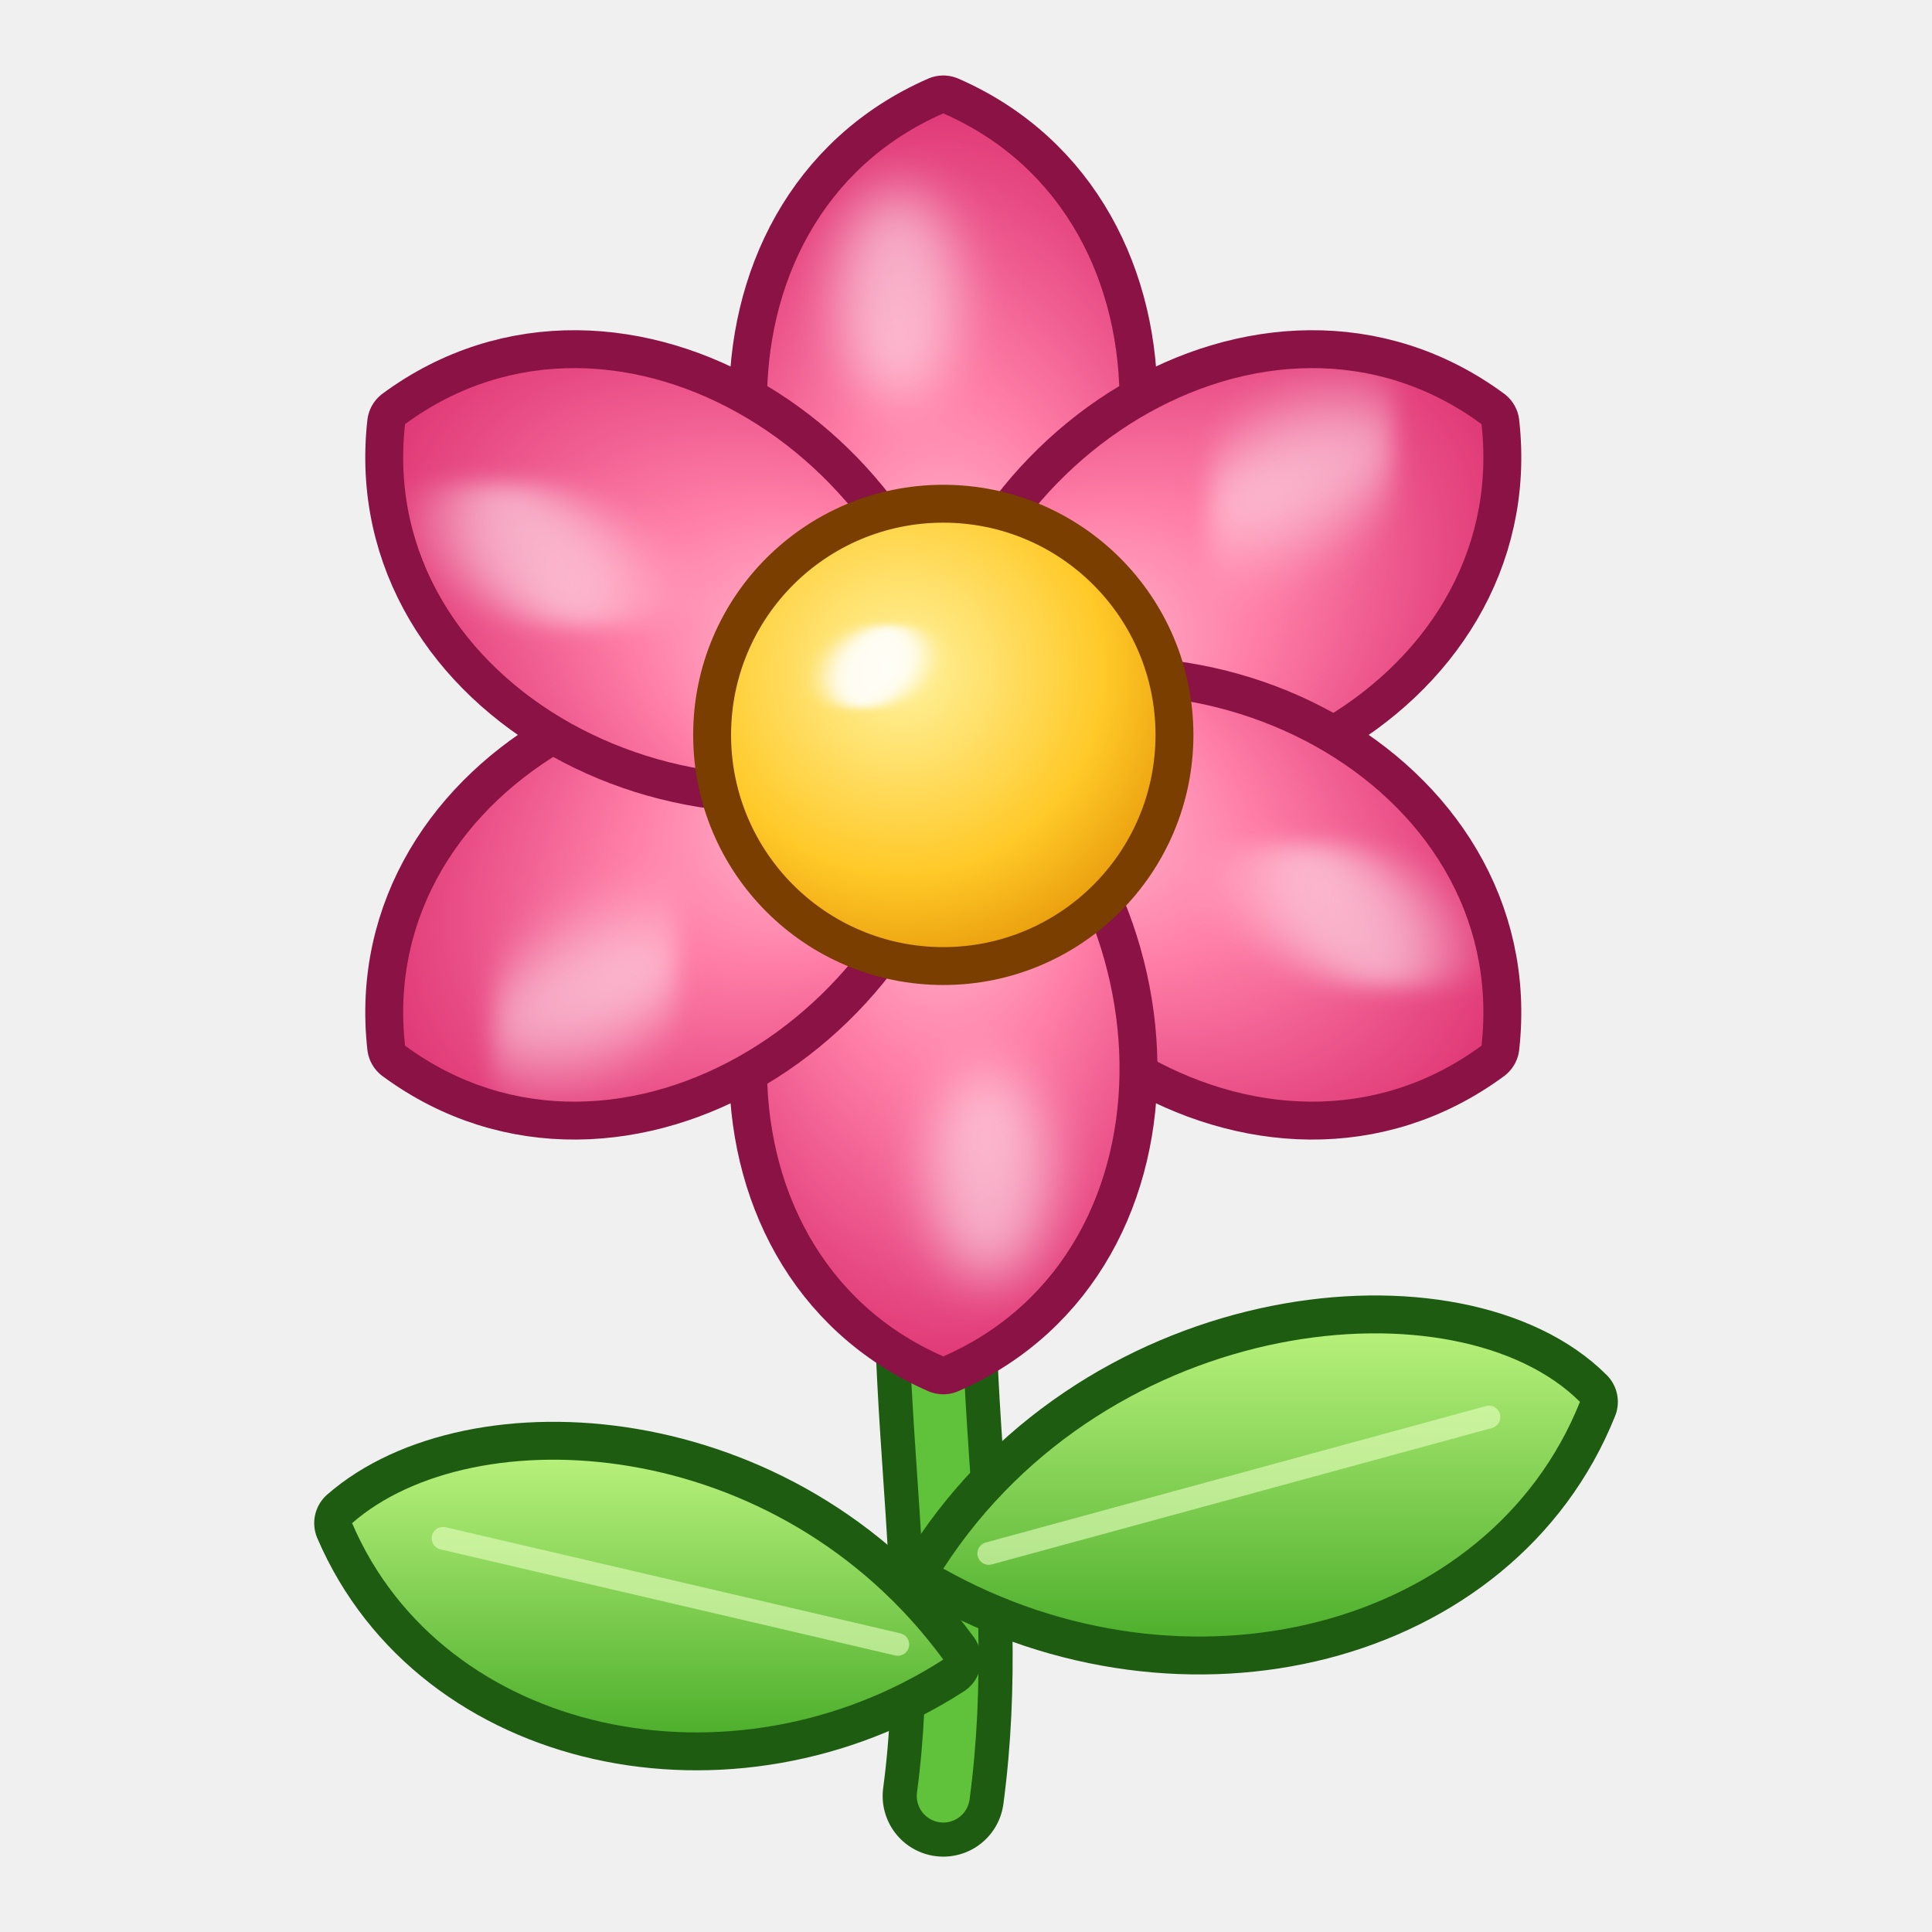
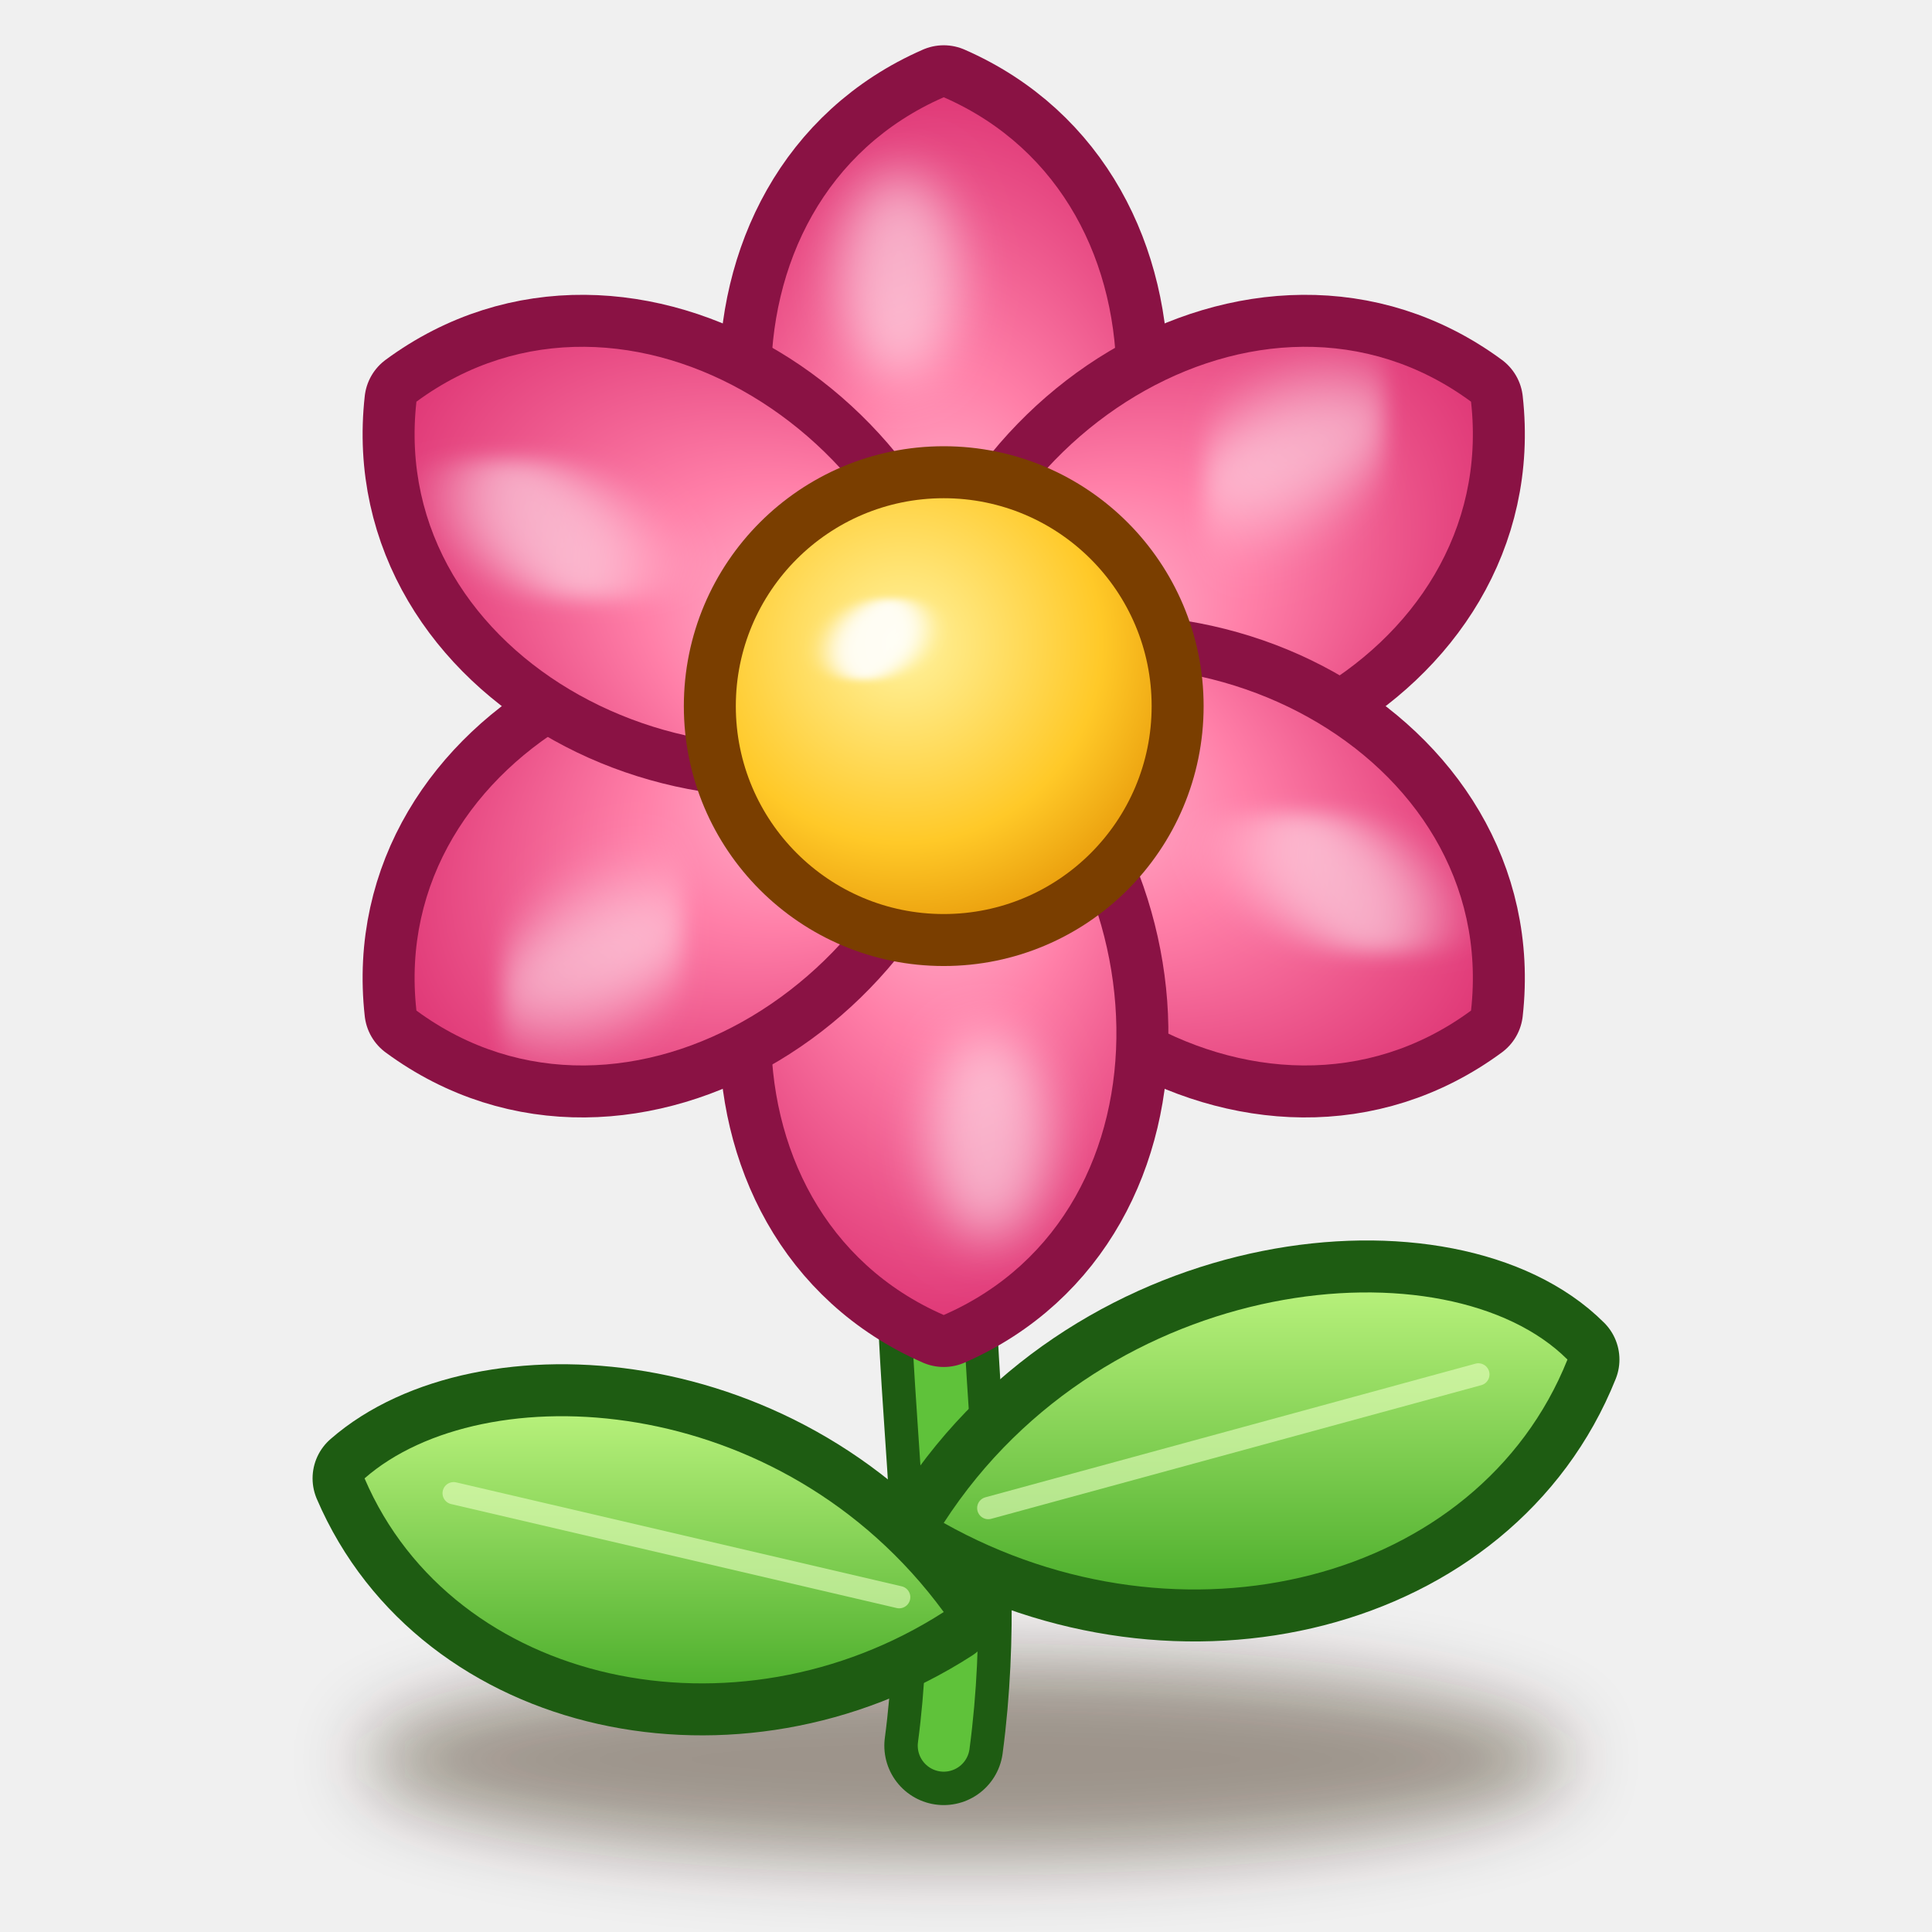
<svg xmlns="http://www.w3.org/2000/svg" width="256" height="256" viewBox="0 0 256 256">
  <defs>
    <filter id="b1" x="-60%" y="-60%" width="220%" height="220%">
      <feGaussianBlur stdDeviation="1.2" />
    </filter>
    <filter id="b2" x="-60%" y="-60%" width="220%" height="220%">
      <feGaussianBlur stdDeviation="2.2" />
    </filter>
    <filter id="b3" x="-60%" y="-60%" width="220%" height="220%">
      <feGaussianBlur stdDeviation="3.5" />
    </filter>
    <filter id="b5" x="-60%" y="-60%" width="220%" height="220%">
      <feGaussianBlur stdDeviation="5" />
    </filter>
    <filter id="b8" x="-60%" y="-60%" width="220%" height="220%">
      <feGaussianBlur stdDeviation="8" />
    </filter>
    <filter id="b12" x="-60%" y="-60%" width="220%" height="220%">
      <feGaussianBlur stdDeviation="12" />
    </filter>
    <linearGradient id="g111" x1="0" y1="0" x2="0" y2="1">
      <stop offset="0" stop-color="#b6f07a" />
      <stop offset="1" stop-color="#4fb02e" />
    </linearGradient>
    <path id="p112" d="M128 214 C 150 180, 196 176, 212 192 C 200 222, 160 232, 128 214Z" />
    <clipPath id="p112c">
      <use href="#p112" />
    </clipPath>
    <path id="p113" d="M128 226 C 106 196, 66 194, 50 208 C 62 236, 100 244, 128 226Z" />
    <clipPath id="p113c">
      <use href="#p113" />
    </clipPath>
    <radialGradient id="g114" cx="0.5" cy="0.9" r="0.9">
      <stop offset="0" stop-color="#ffd0e0" />
      <stop offset="0.5" stop-color="#ff7fa8" />
      <stop offset="1" stop-color="#e03a78" />
    </radialGradient>
    <path id="p115" d="M128 104 C 98 84, 96 36, 128 22 C 160 36, 158 84, 128 104Z" />
    <clipPath id="p115c">
      <use href="#p115" />
    </clipPath>
    <path id="p116" d="M128 104 C 98 84, 96 36, 128 22 C 160 36, 158 84, 128 104Z" />
    <clipPath id="p116c">
      <use href="#p116" />
    </clipPath>
    <path id="p117" d="M128 104 C 98 84, 96 36, 128 22 C 160 36, 158 84, 128 104Z" />
    <clipPath id="p117c">
      <use href="#p117" />
    </clipPath>
    <path id="p118" d="M128 104 C 98 84, 96 36, 128 22 C 160 36, 158 84, 128 104Z" />
    <clipPath id="p118c">
      <use href="#p118" />
    </clipPath>
    <path id="p119" d="M128 104 C 98 84, 96 36, 128 22 C 160 36, 158 84, 128 104Z" />
    <clipPath id="p119c">
      <use href="#p119" />
    </clipPath>
    <path id="p120" d="M128 104 C 98 84, 96 36, 128 22 C 160 36, 158 84, 128 104Z" />
    <clipPath id="p120c">
      <use href="#p120" />
    </clipPath>
    <radialGradient id="g121" cx="0.4" cy="0.35" r="0.8">
      <stop offset="0" stop-color="#fff3a0" />
      <stop offset="0.6" stop-color="#ffc928" />
      <stop offset="1" stop-color="#e08a00" />
    </radialGradient>
    <circle id="p122" cx="128" cy="104" r="28" />
    <clipPath id="p122c">
      <use href="#p122" />
    </clipPath>
  </defs>
-   <g transform="translate(-3.56 -7.07) scale(1.0043)">
+   <g transform="translate(-0.89 -8.76) scale(0.9839)">
+     <ellipse cx="131.0" cy="245.84" rx="80.96" ry="13.2" fill="#2a1206" opacity="0.42" filter="url(#b5)" />
    <path d="M128 150 C 124 190, 132 214, 128 244" fill="none" stroke="#1e5c12" stroke-width="16" stroke-linecap="round" stroke-linejoin="round" opacity="1" />
    <path d="M128 150 C 124 190, 132 214, 128 244" fill="none" stroke="#5fc23a" stroke-width="7" stroke-linecap="round" stroke-linejoin="round" opacity="1" />
    <g>
-       <use href="#p112" fill="#1e5c12" stroke="#1e5c12" stroke-width="10" stroke-linejoin="round" stroke-linecap="round" />
+       <use href="#p112" fill="#1e5c12" stroke="#1e5c12" stroke-width="14.0" stroke-linejoin="round" stroke-linecap="round" />
      <use href="#p112" fill="url(#g111)" />
      <g clip-path="url(#p112c)">
        <path d="M134 212 L200 194" fill="none" stroke="#e8ffc0" stroke-width="3" stroke-linecap="round" stroke-linejoin="round" opacity="0.6" />
      </g>
    </g>
    <g>
-       <use href="#p113" fill="#1e5c12" stroke="#1e5c12" stroke-width="10" stroke-linejoin="round" stroke-linecap="round" />
+       <use href="#p113" fill="#1e5c12" stroke="#1e5c12" stroke-width="14.0" stroke-linejoin="round" stroke-linecap="round" />
      <use href="#p113" fill="url(#g111)" />
      <g clip-path="url(#p113c)">
        <path d="M122 224 L62 210" fill="none" stroke="#e8ffc0" stroke-width="3" stroke-linecap="round" stroke-linejoin="round" opacity="0.6" />
      </g>
    </g>
    <g transform="rotate(0 128 104)">
-       <use href="#p115" fill="#8a1244" stroke="#8a1244" stroke-width="10" stroke-linejoin="round" stroke-linecap="round" />
+       <use href="#p115" fill="#8a1244" stroke="#8a1244" stroke-width="14.0" stroke-linejoin="round" stroke-linecap="round" />
      <use href="#p115" fill="url(#g114)" />
      <g clip-path="url(#p115c)">
        <ellipse cx="122" cy="46" rx="8" ry="14" fill="#fff" opacity="0.5" filter="url(#b3)" />
      </g>
    </g>
    <g transform="rotate(60 128 104)">
-       <use href="#p116" fill="#8a1244" stroke="#8a1244" stroke-width="10" stroke-linejoin="round" stroke-linecap="round" />
+       <use href="#p116" fill="#8a1244" stroke="#8a1244" stroke-width="14.0" stroke-linejoin="round" stroke-linecap="round" />
      <use href="#p116" fill="url(#g114)" />
      <g clip-path="url(#p116c)">
        <ellipse cx="122" cy="46" rx="8" ry="14" fill="#fff" opacity="0.5" filter="url(#b3)" />
      </g>
    </g>
    <g transform="rotate(120 128 104)">
-       <use href="#p117" fill="#8a1244" stroke="#8a1244" stroke-width="10" stroke-linejoin="round" stroke-linecap="round" />
+       <use href="#p117" fill="#8a1244" stroke="#8a1244" stroke-width="14.0" stroke-linejoin="round" stroke-linecap="round" />
      <use href="#p117" fill="url(#g114)" />
      <g clip-path="url(#p117c)">
        <ellipse cx="122" cy="46" rx="8" ry="14" fill="#fff" opacity="0.5" filter="url(#b3)" />
      </g>
    </g>
    <g transform="rotate(180 128 104)">
-       <use href="#p118" fill="#8a1244" stroke="#8a1244" stroke-width="10" stroke-linejoin="round" stroke-linecap="round" />
+       <use href="#p118" fill="#8a1244" stroke="#8a1244" stroke-width="14.0" stroke-linejoin="round" stroke-linecap="round" />
      <use href="#p118" fill="url(#g114)" />
      <g clip-path="url(#p118c)">
        <ellipse cx="122" cy="46" rx="8" ry="14" fill="#fff" opacity="0.5" filter="url(#b3)" />
      </g>
    </g>
    <g transform="rotate(240 128 104)">
-       <use href="#p119" fill="#8a1244" stroke="#8a1244" stroke-width="10" stroke-linejoin="round" stroke-linecap="round" />
+       <use href="#p119" fill="#8a1244" stroke="#8a1244" stroke-width="14.0" stroke-linejoin="round" stroke-linecap="round" />
      <use href="#p119" fill="url(#g114)" />
      <g clip-path="url(#p119c)">
        <ellipse cx="122" cy="46" rx="8" ry="14" fill="#fff" opacity="0.5" filter="url(#b3)" />
      </g>
    </g>
    <g transform="rotate(300 128 104)">
-       <use href="#p120" fill="#8a1244" stroke="#8a1244" stroke-width="10" stroke-linejoin="round" stroke-linecap="round" />
+       <use href="#p120" fill="#8a1244" stroke="#8a1244" stroke-width="14.0" stroke-linejoin="round" stroke-linecap="round" />
      <use href="#p120" fill="url(#g114)" />
      <g clip-path="url(#p120c)">
        <ellipse cx="122" cy="46" rx="8" ry="14" fill="#fff" opacity="0.5" filter="url(#b3)" />
      </g>
    </g>
    <g>
-       <use href="#p122" fill="#7a3e00" stroke="#7a3e00" stroke-width="10" stroke-linejoin="round" stroke-linecap="round" />
+       <use href="#p122" fill="#7a3e00" stroke="#7a3e00" stroke-width="14.0" stroke-linejoin="round" stroke-linecap="round" />
      <use href="#p122" fill="url(#g121)" />
      <g clip-path="url(#p122c)">
        <ellipse cx="119" cy="95" rx="7" ry="5" fill="#fff" opacity="0.9" filter="url(#b1)" transform="rotate(-30 119 95)" />
      </g>
    </g>
  </g>
</svg>
